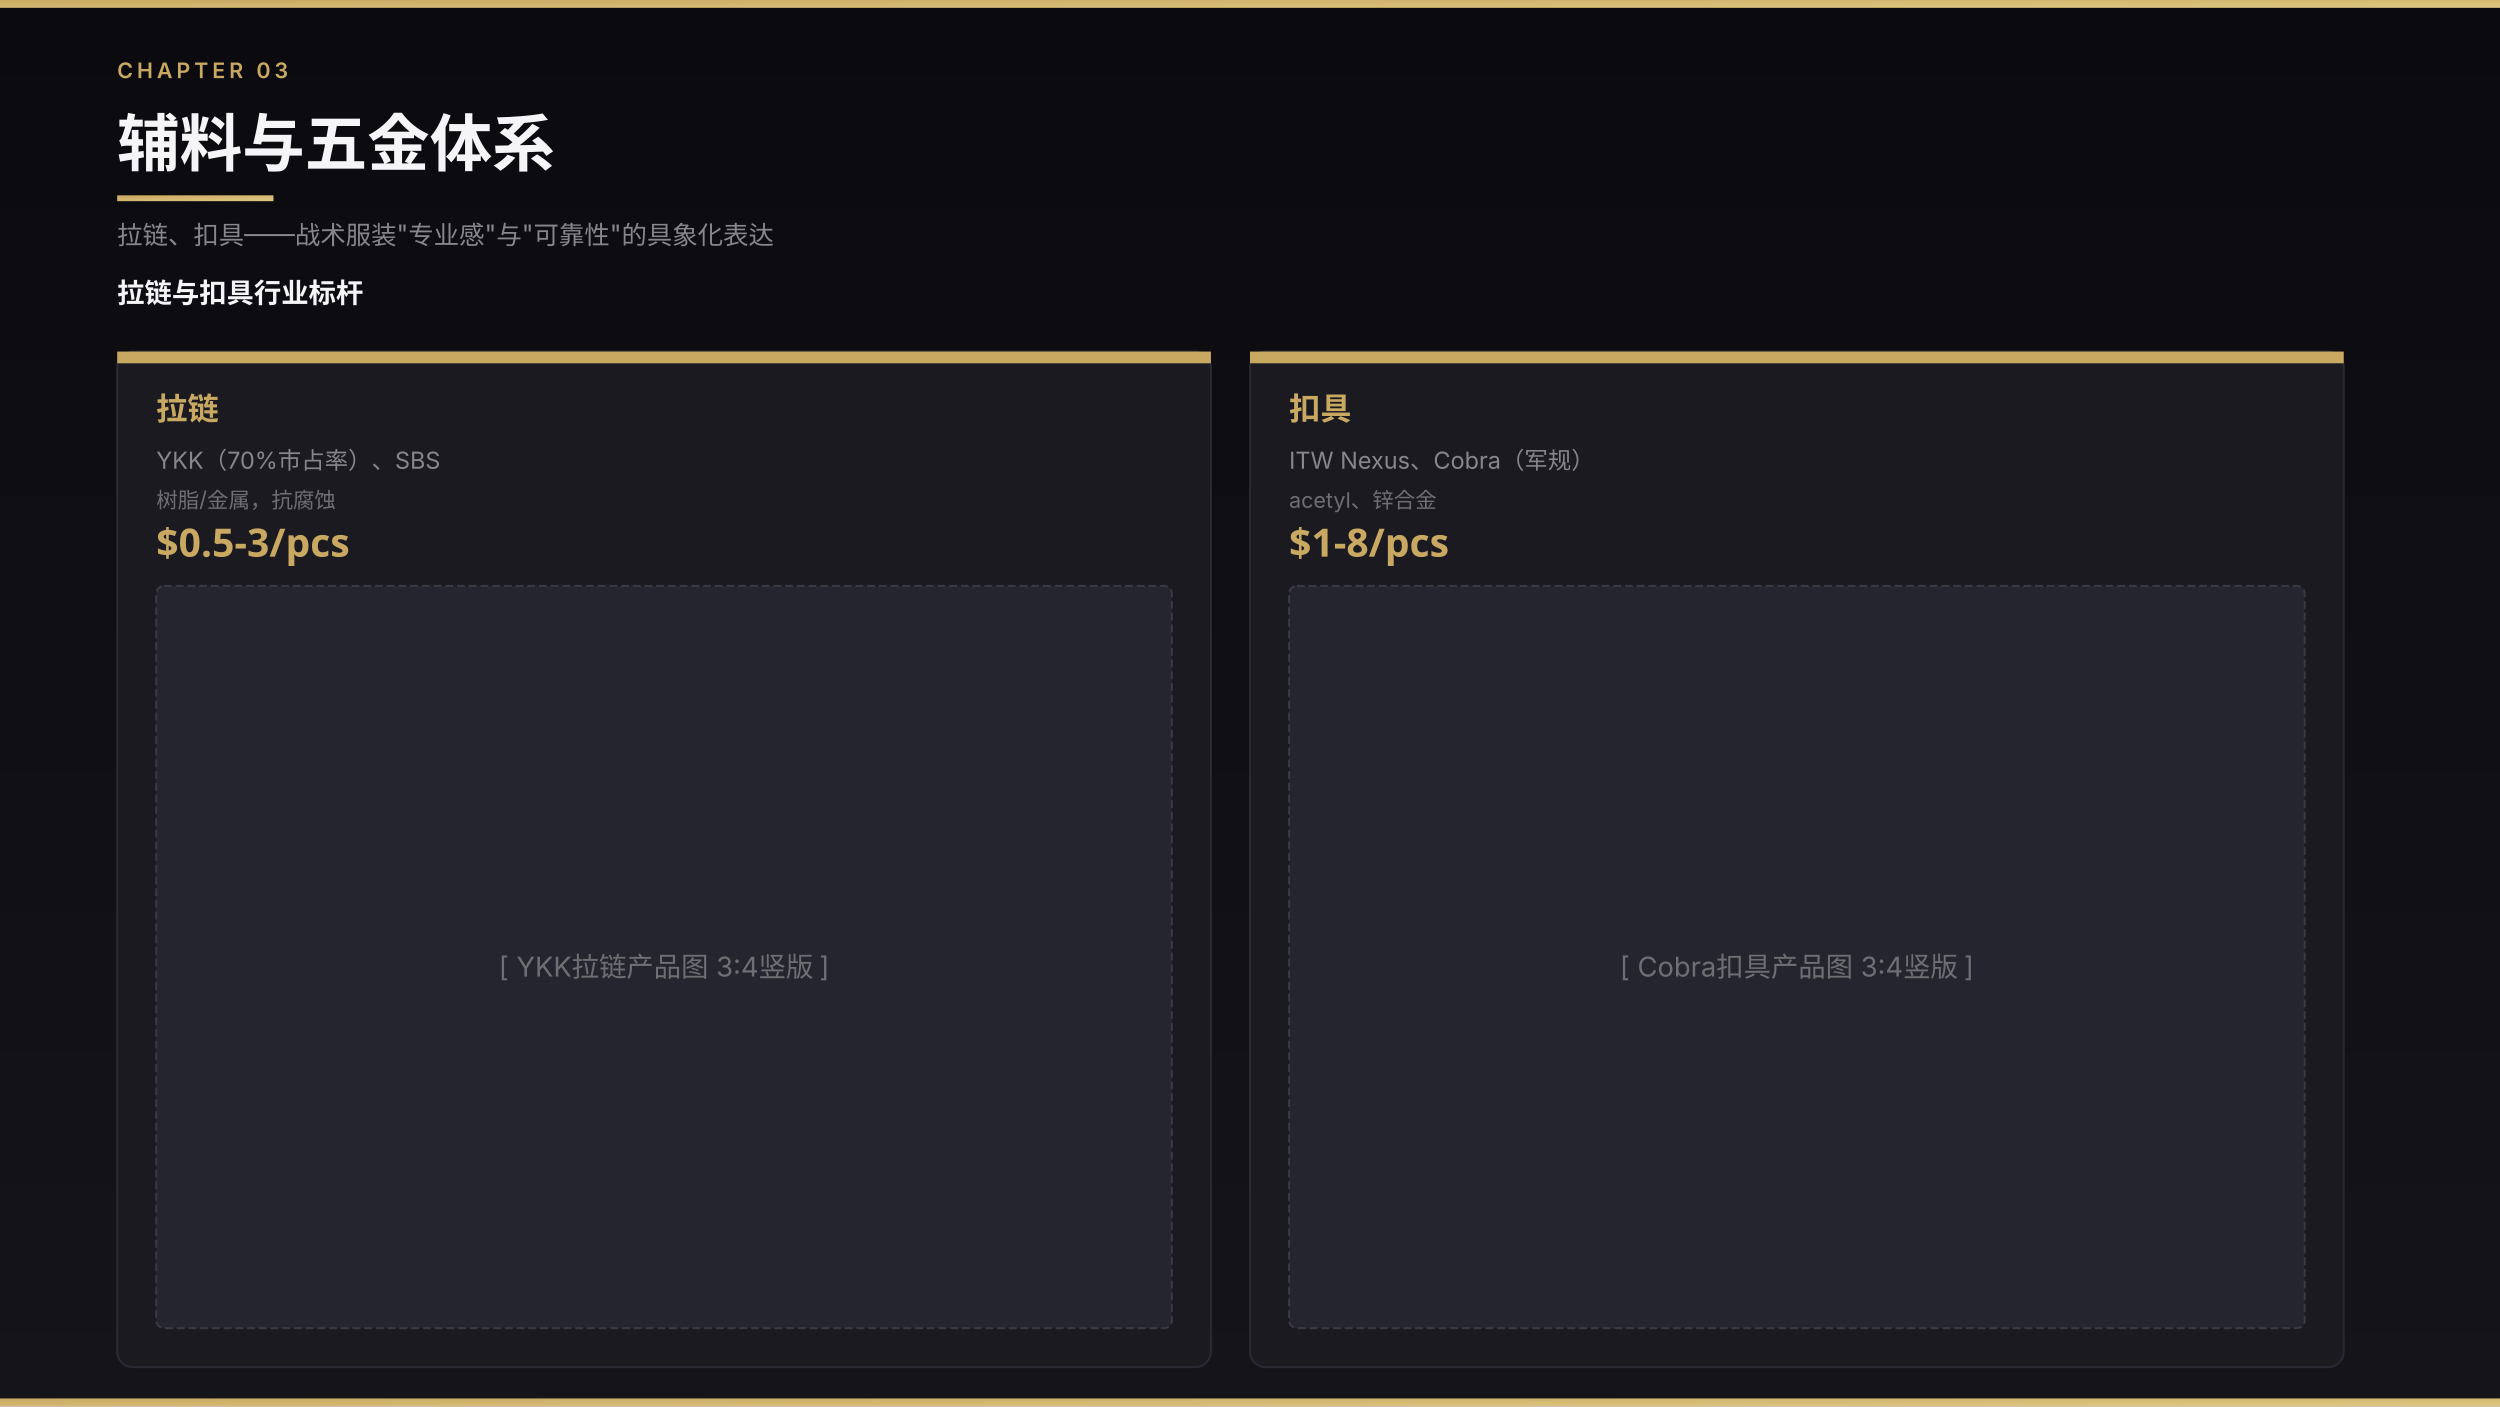
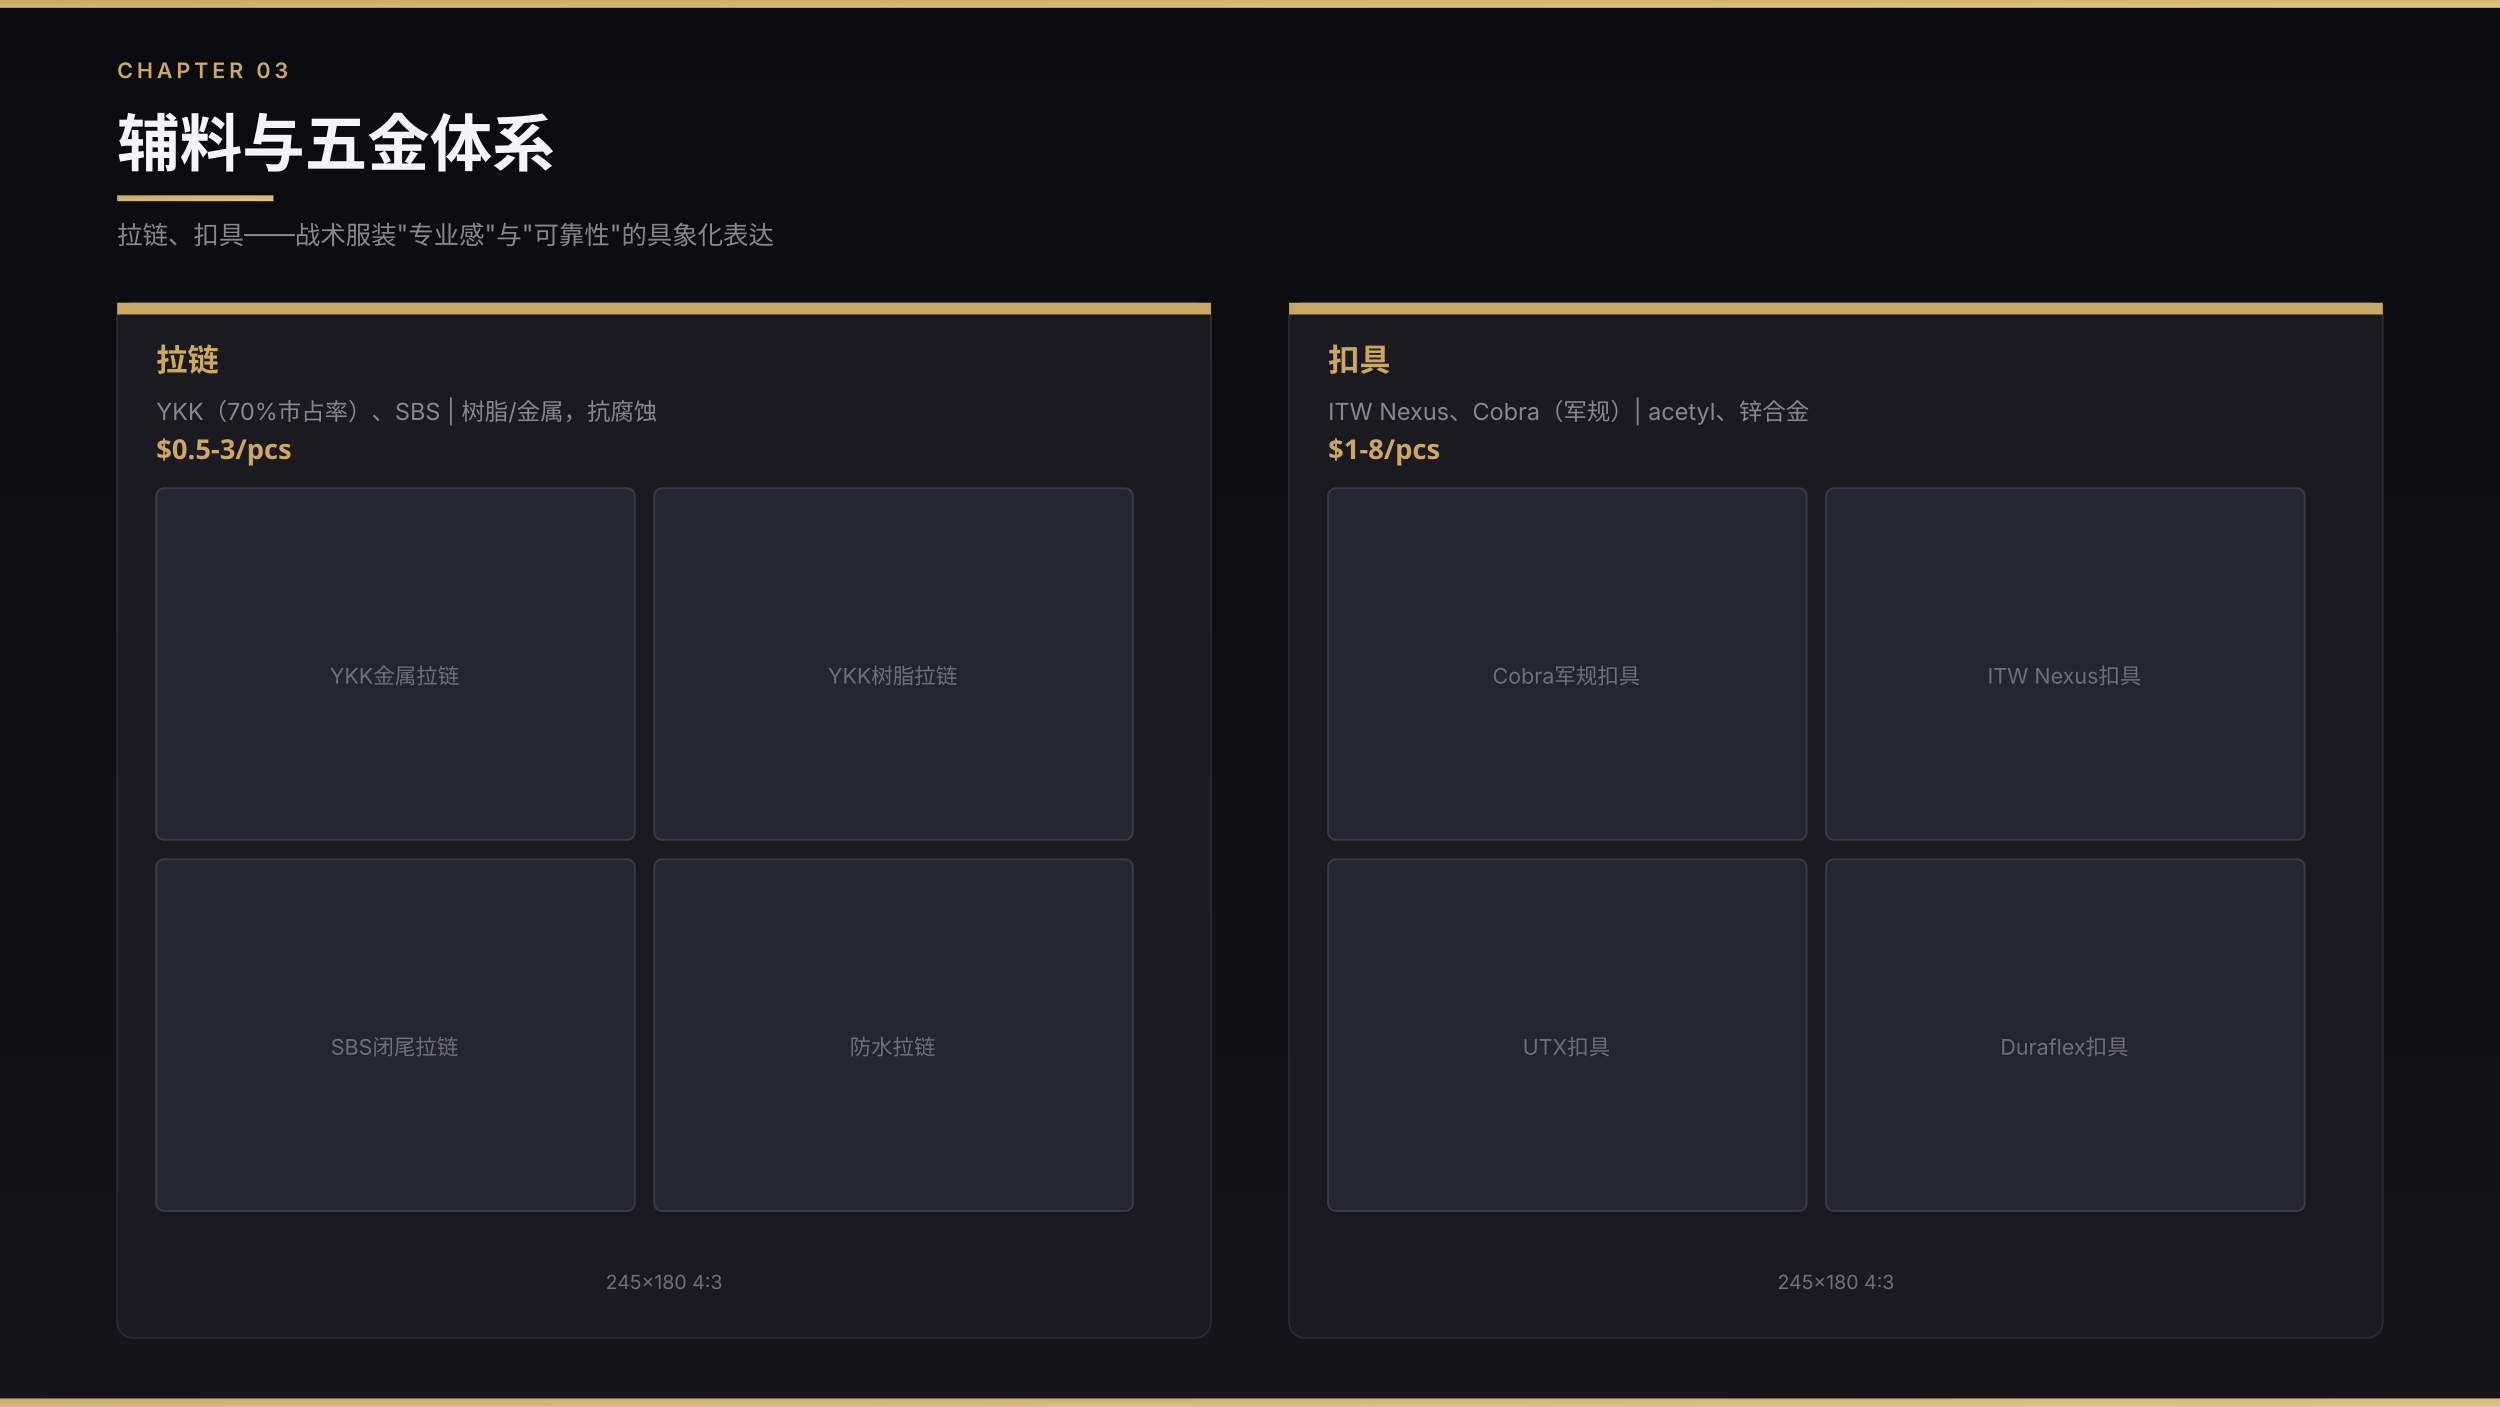
<svg xmlns="http://www.w3.org/2000/svg" viewBox="0 0 1280 720" width="1280" height="720">
  <defs>
    <linearGradient id="bgGradient" x1="0%" y1="0%" x2="0%" y2="100%">
      <stop offset="0%" stop-color="#0a0a0f" />
      <stop offset="100%" stop-color="#141419" />
    </linearGradient>
    <linearGradient id="accentGradient" x1="0%" y1="0%" x2="100%" y2="100%">
      <stop offset="0%" stop-color="#c9a962" />
      <stop offset="100%" stop-color="#e0c882" />
    </linearGradient>
  </defs>
  <rect width="1280" height="720" fill="url(#bgGradient)" />
  <rect x="0" y="0" width="1280" height="4" fill="url(#accentGradient)" />
  <g transform="translate(60, 40)">
    <text fill="#c9a962" font-family="Inter, sans-serif" font-size="11" font-weight="600" letter-spacing="2">CHAPTER 03</text>
  </g>
  <text x="60" y="85" fill="#f5f5f7" font-family="Space Grotesk, Inter, sans-serif" font-size="32" font-weight="700">辅料与五金体系</text>
  <rect x="60" y="100" width="80" height="3" fill="url(#accentGradient)" />
  <text x="60" y="125" fill="#86868b" font-family="Inter, sans-serif" font-size="13">拉链、扣具——战术服装"专业感"与"可靠性"的具象化表达</text>
  <g transform="translate(60, 155)">
-     <text x="0" y="0" fill="#f5f5f7" font-family="Space Grotesk, sans-serif" font-size="14" font-weight="600">拉链与扣具行业标杆</text>
-     <g transform="translate(0, 25)">
-       <rect x="0" y="0" width="560" height="520" rx="8" fill="#1a1a20" stroke="#2a2a35" />
+     <g transform="translate(0, 0)">
+       <rect x="0" y="0" width="560" height="530" rx="8" fill="#1a1a20" stroke="#2a2a35" />
      <rect x="0" y="0" width="560" height="6" fill="#c9a962" />
      <text x="20" y="35" fill="#c9a962" font-family="Space Grotesk, sans-serif" font-size="16" font-weight="600">拉链</text>
-       <text x="20" y="60" fill="#86868b" font-family="Inter, sans-serif" font-size="12">YKK（70%市占率）、SBS</text>
-       <text x="20" y="80" fill="#6e6e73" font-family="Inter, sans-serif" font-size="11">树脂/金属，抗腐蚀</text>
-       <text x="20" y="105" fill="#c9a962" font-family="Space Grotesk, sans-serif" font-size="20" font-weight="700">$0.5-3/pcs</text>
-       <rect x="20" y="120" width="520" height="380" rx="4" fill="#252530" stroke="#3a3a45" stroke-dasharray="4,2" />
-       <text x="280" y="320" text-anchor="middle" fill="#6e6e73" font-family="Inter, sans-serif" font-size="14">[ YKK拉链产品图 3:4竖版 ]</text>
+       <text x="20" y="60" fill="#86868b" font-family="Inter, sans-serif" font-size="12">YKK（70%市占率）、SBS | 树脂/金属，抗腐蚀</text>
+       <text x="20" y="80" fill="#c9a962" font-family="Space Grotesk, sans-serif" font-size="14" font-weight="700">$0.5-3/pcs</text>
+       <rect x="20" y="95" width="245" height="180" rx="4" fill="#252530" stroke="#3a3a45" />
+       <text x="142" y="195" text-anchor="middle" fill="#6e6e73" font-family="Inter, sans-serif" font-size="11">YKK金属拉链</text>
+       <rect x="275" y="95" width="245" height="180" rx="4" fill="#252530" stroke="#3a3a45" />
+       <text x="397" y="195" text-anchor="middle" fill="#6e6e73" font-family="Inter, sans-serif" font-size="11">YKK树脂拉链</text>
+       <rect x="20" y="285" width="245" height="180" rx="4" fill="#252530" stroke="#3a3a45" />
+       <text x="142" y="385" text-anchor="middle" fill="#6e6e73" font-family="Inter, sans-serif" font-size="11">SBS闭尾拉链</text>
+       <rect x="275" y="285" width="245" height="180" rx="4" fill="#252530" stroke="#3a3a45" />
+       <text x="397" y="385" text-anchor="middle" fill="#6e6e73" font-family="Inter, sans-serif" font-size="11">防水拉链</text>
+       <text x="280" y="505" text-anchor="middle" fill="#6e6e73" font-family="Inter, sans-serif" font-size="10">245×180 4:3</text>
    </g>
-     <g transform="translate(580, 25)">
-       <rect x="0" y="0" width="560" height="520" rx="8" fill="#1a1a20" stroke="#2a2a35" />
+     <g transform="translate(600, 0)">
+       <rect x="0" y="0" width="560" height="530" rx="8" fill="#1a1a20" stroke="#2a2a35" />
      <rect x="0" y="0" width="560" height="6" fill="#c9a962" />
      <text x="20" y="35" fill="#c9a962" font-family="Space Grotesk, sans-serif" font-size="16" font-weight="600">扣具</text>
-       <text x="20" y="60" fill="#86868b" font-family="Inter, sans-serif" font-size="12">ITW Nexus、Cobra（军规）</text>
-       <text x="20" y="80" fill="#6e6e73" font-family="Inter, sans-serif" font-size="11">acetyl、锌合金</text>
-       <text x="20" y="105" fill="#c9a962" font-family="Space Grotesk, sans-serif" font-size="20" font-weight="700">$1-8/pcs</text>
-       <rect x="20" y="120" width="520" height="380" rx="4" fill="#252530" stroke="#3a3a45" stroke-dasharray="4,2" />
-       <text x="280" y="320" text-anchor="middle" fill="#6e6e73" font-family="Inter, sans-serif" font-size="14">[ Cobra扣具产品图 3:4竖版 ]</text>
+       <text x="20" y="60" fill="#86868b" font-family="Inter, sans-serif" font-size="12">ITW Nexus、Cobra（军规）| acetyl、锌合金</text>
+       <text x="20" y="80" fill="#c9a962" font-family="Space Grotesk, sans-serif" font-size="14" font-weight="700">$1-8/pcs</text>
+       <rect x="20" y="95" width="245" height="180" rx="4" fill="#252530" stroke="#3a3a45" />
+       <text x="142" y="195" text-anchor="middle" fill="#6e6e73" font-family="Inter, sans-serif" font-size="11">Cobra军规扣具</text>
+       <rect x="275" y="95" width="245" height="180" rx="4" fill="#252530" stroke="#3a3a45" />
+       <text x="397" y="195" text-anchor="middle" fill="#6e6e73" font-family="Inter, sans-serif" font-size="11">ITW Nexus扣具</text>
+       <rect x="20" y="285" width="245" height="180" rx="4" fill="#252530" stroke="#3a3a45" />
+       <text x="142" y="385" text-anchor="middle" fill="#6e6e73" font-family="Inter, sans-serif" font-size="11">UTX扣具</text>
+       <rect x="275" y="285" width="245" height="180" rx="4" fill="#252530" stroke="#3a3a45" />
+       <text x="397" y="385" text-anchor="middle" fill="#6e6e73" font-family="Inter, sans-serif" font-size="11">Duraflex扣具</text>
+       <text x="280" y="505" text-anchor="middle" fill="#6e6e73" font-family="Inter, sans-serif" font-size="10">245×180 4:3</text>
    </g>
  </g>
  <rect x="0" y="716" width="1280" height="4" fill="url(#accentGradient)" />
</svg>
